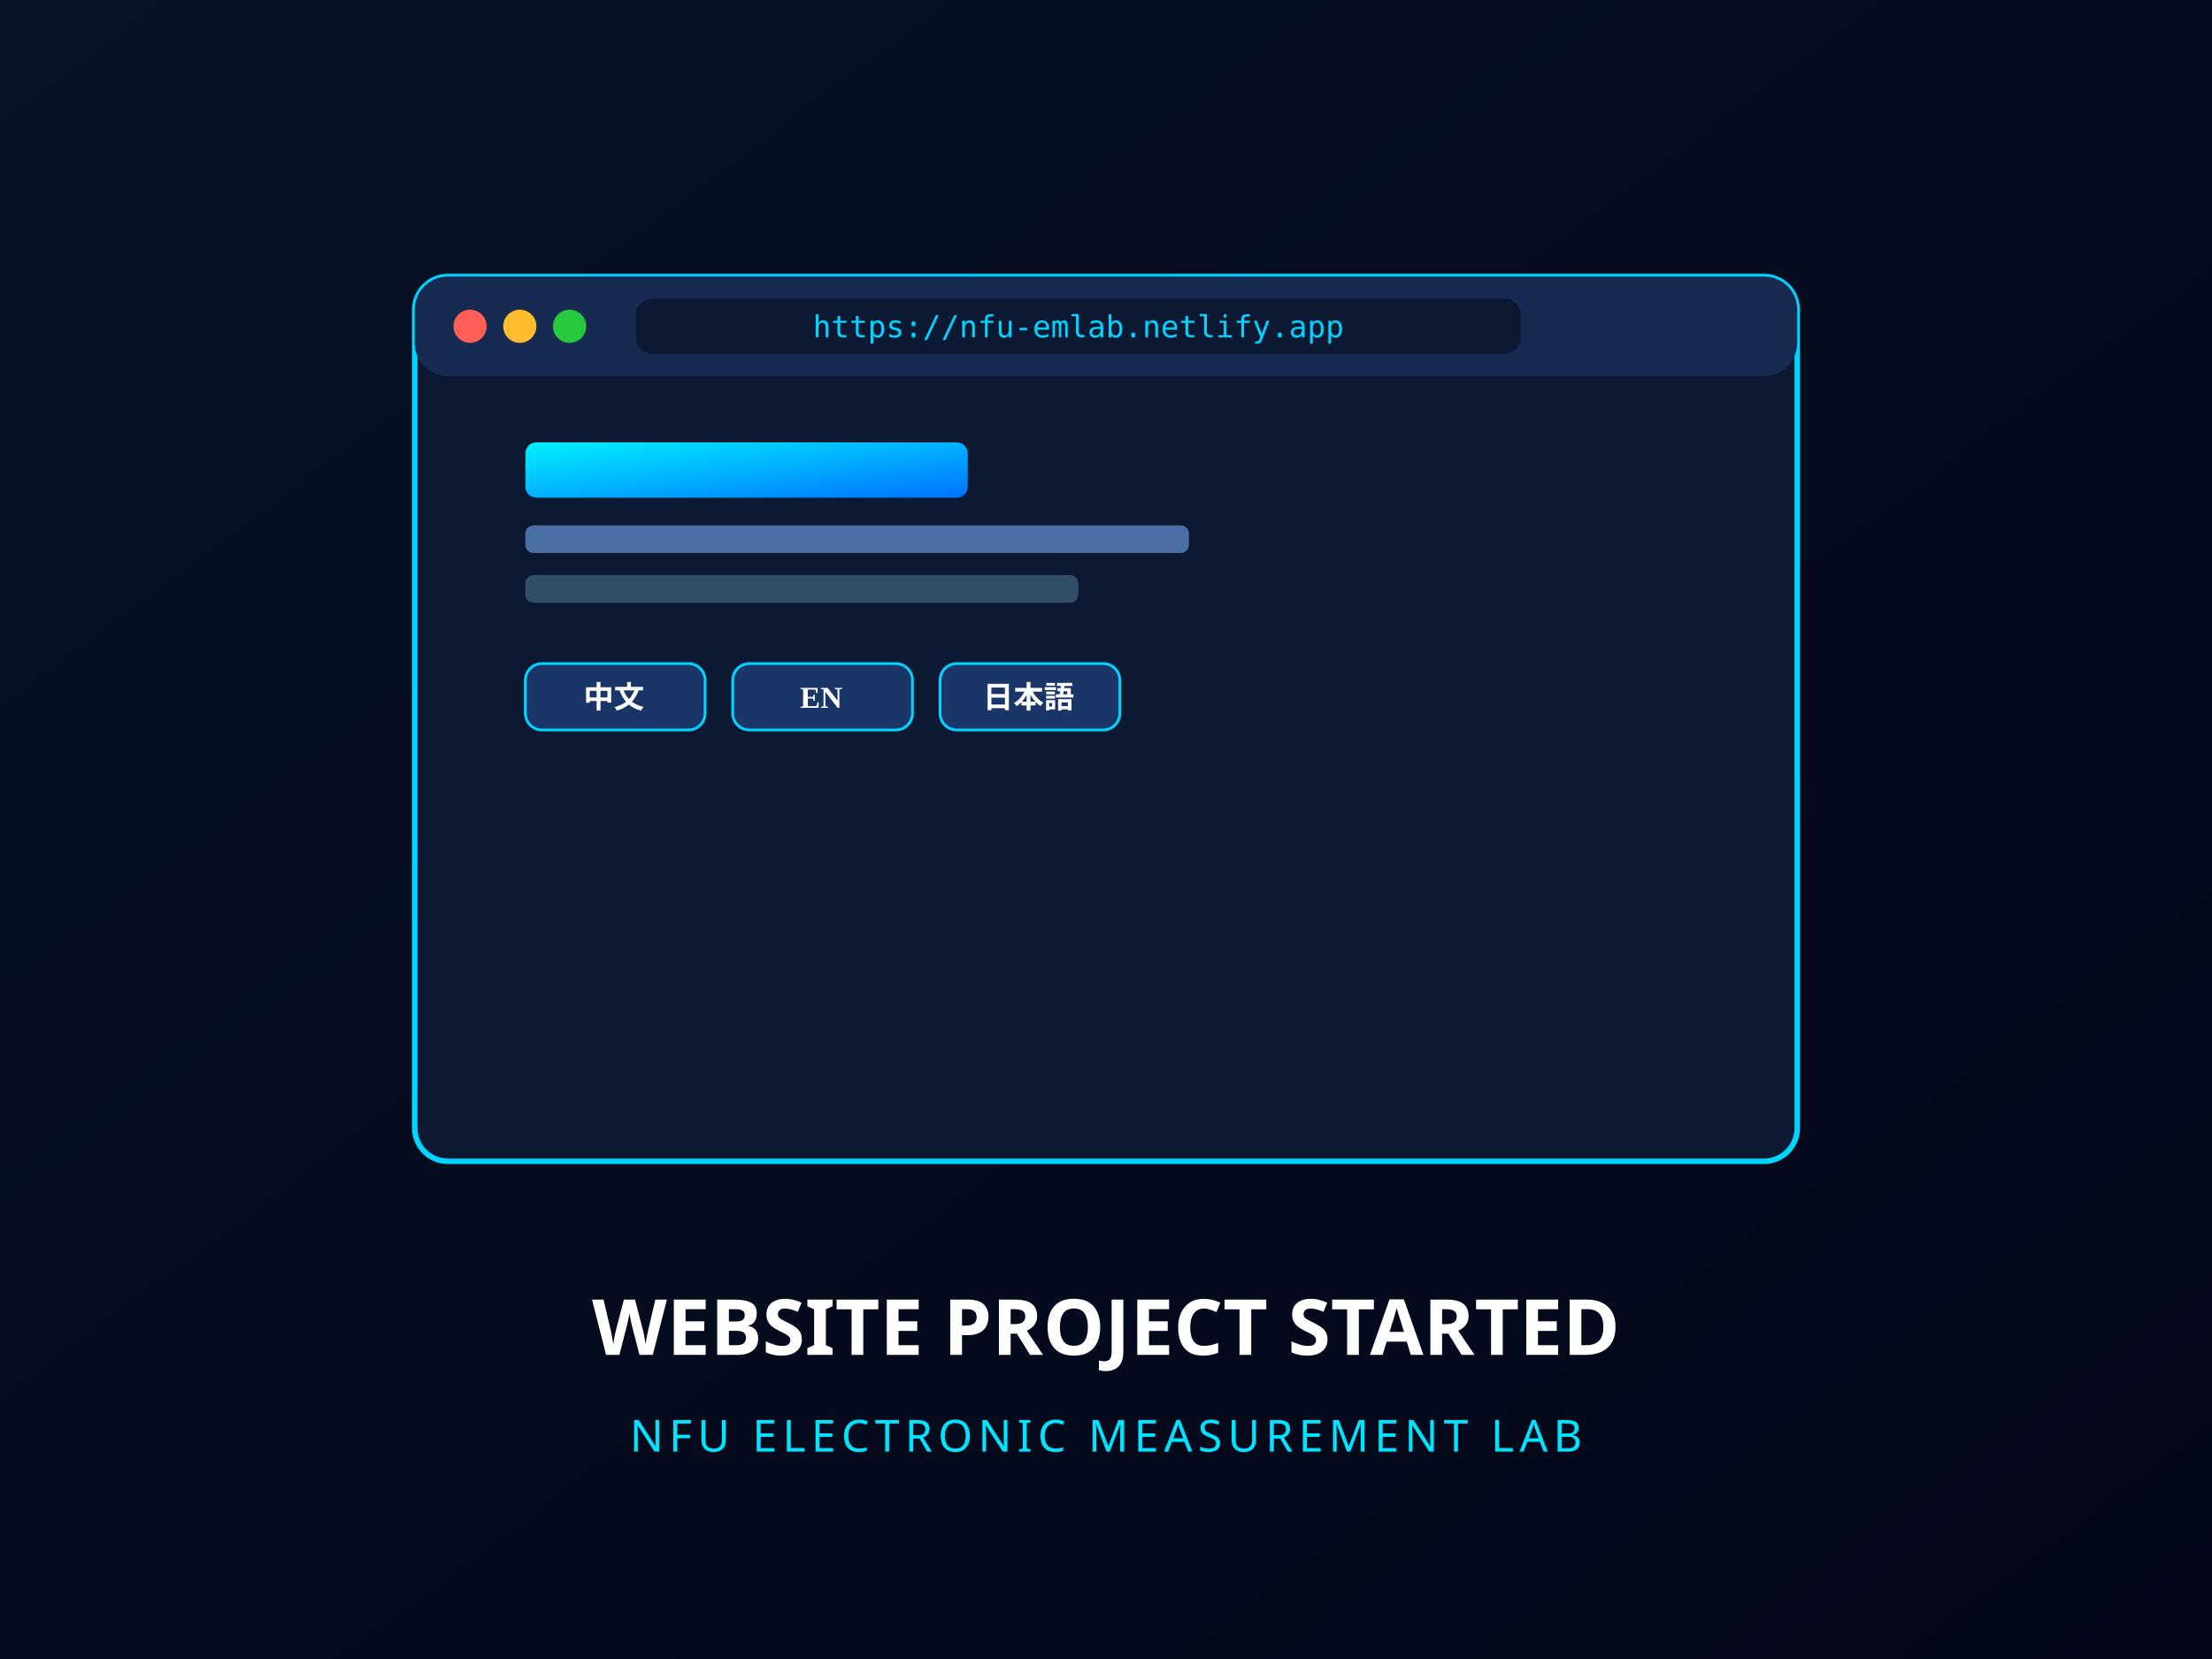
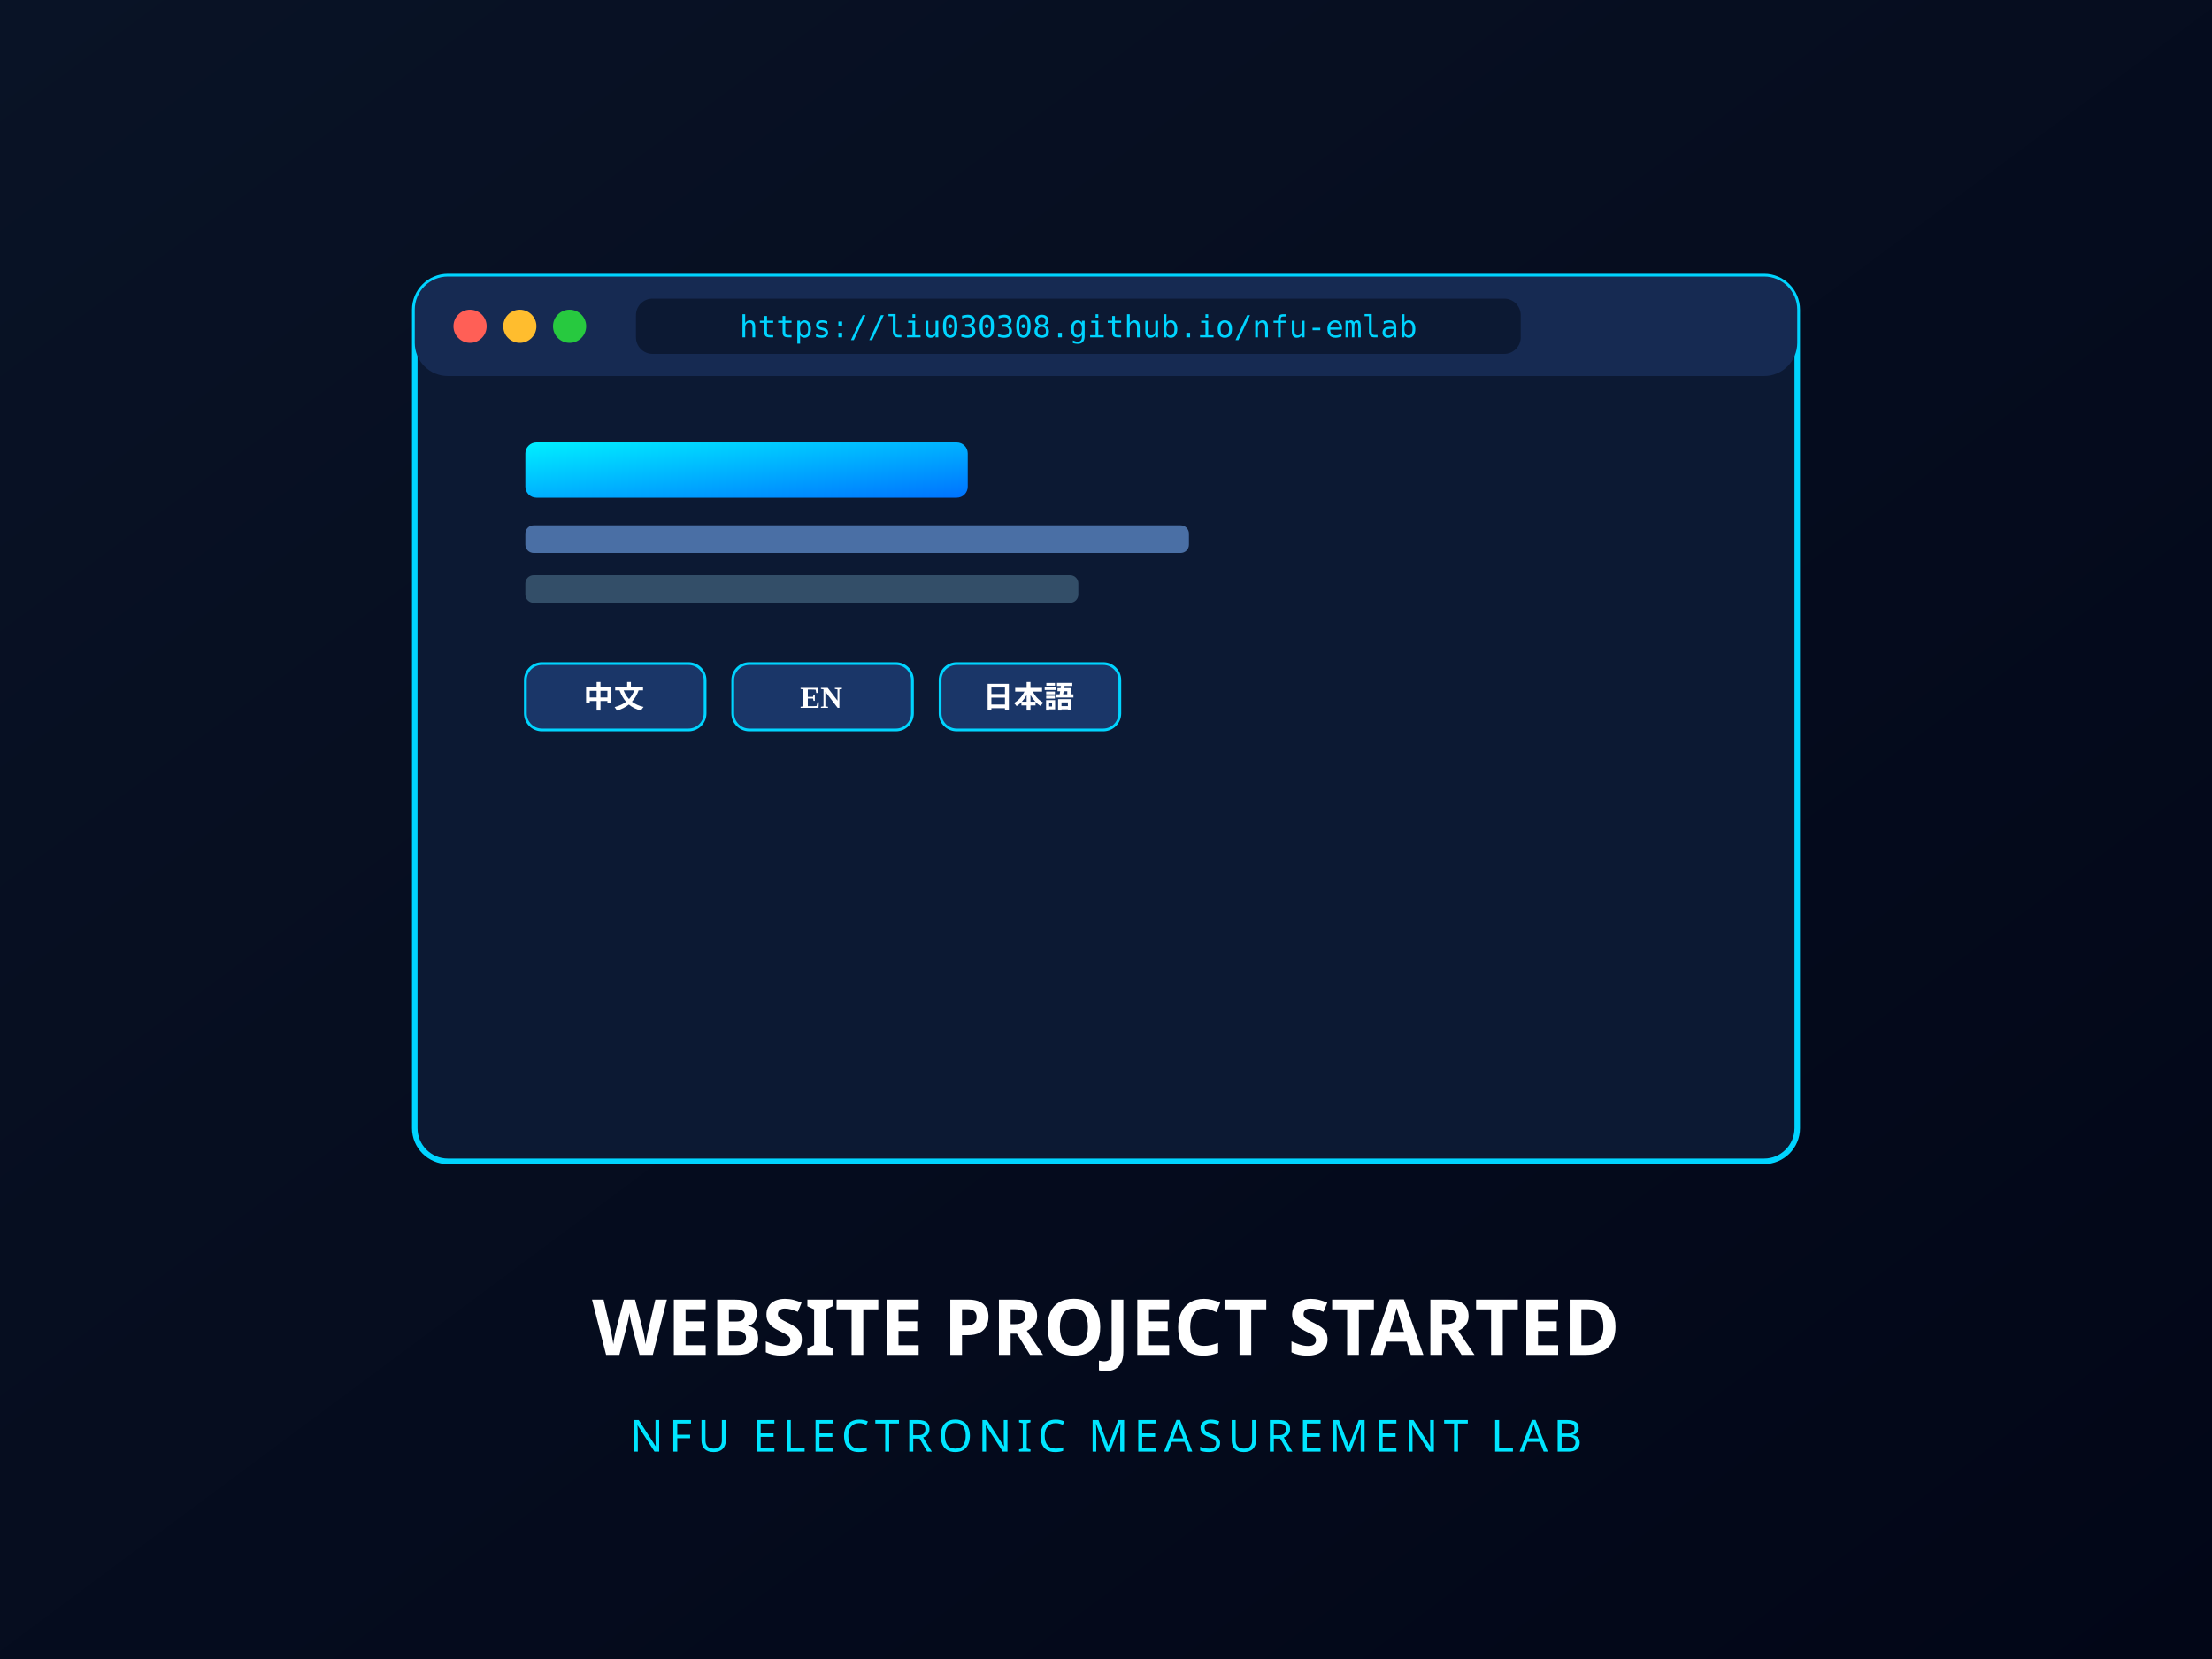
<svg xmlns="http://www.w3.org/2000/svg" viewBox="0 0 800 600" width="100%" height="100%">
  <defs>
    <linearGradient id="nBg" x1="0%" y1="0%" x2="100%" y2="100%">
      <stop offset="0%" stop-color="#091326" />
      <stop offset="100%" stop-color="#020617" />
    </linearGradient>
    <linearGradient id="gCyan" x1="0%" y1="0%" x2="100%" y2="100%">
      <stop offset="0%" stop-color="#00f0ff" />
      <stop offset="100%" stop-color="#0072ff" />
    </linearGradient>
  </defs>
  <rect width="800" height="600" fill="url(#nBg)" />
  <circle cx="400" cy="260" r="160" fill="#00d4ff" opacity="0.1" />
  <g transform="translate(150, 100)">
    <rect width="500" height="320" rx="12" fill="#0c1933" stroke="#00d4ff" stroke-width="2" />
    <rect width="500" height="36" rx="12" fill="#162a52" />
    <circle cx="20" cy="18" r="6" fill="#ff5f56" />
    <circle cx="38" cy="18" r="6" fill="#ffbd2e" />
    <circle cx="56" cy="18" r="6" fill="#27c93f" />
    <rect x="80" y="8" width="320" height="20" rx="6" fill="#0c1933" />
-     <text x="240" y="22" fill="#00d4ff" font-family="monospace" font-size="11" text-anchor="middle">https://nfu-emlab.netlify.app</text>
+     <text x="240" y="22" fill="#00d4ff" font-family="monospace" font-size="11" text-anchor="middle">https://liu030308.github.io/nfu-emlab</text>
    <rect x="40" y="60" width="160" height="20" rx="4" fill="url(#gCyan)" />
    <rect x="40" y="90" width="240" height="10" rx="3" fill="#4a6fa5" />
    <rect x="40" y="108" width="200" height="10" rx="3" fill="#334e68" />
    <rect x="40" y="140" width="65" height="24" rx="6" fill="#1a3668" stroke="#00d4ff" stroke-width="1" />
    <text x="72" y="156" fill="#fff" font-size="11" text-anchor="middle" font-weight="bold">中文</text>
    <rect x="115" y="140" width="65" height="24" rx="6" fill="#1a3668" stroke="#00d4ff" stroke-width="1" />
    <text x="147" y="156" fill="#fff" font-size="11" text-anchor="middle" font-weight="bold">EN</text>
    <rect x="190" y="140" width="65" height="24" rx="6" fill="#1a3668" stroke="#00d4ff" stroke-width="1" />
    <text x="222" y="156" fill="#fff" font-size="11" text-anchor="middle" font-weight="bold">日本語</text>
  </g>
  <text x="400" y="490" fill="#ffffff" font-family="system-ui, sans-serif" font-size="28" font-weight="bold" text-anchor="middle">WEBSITE PROJECT STARTED</text>
  <text x="400" y="525" fill="#00e5ff" font-family="system-ui, sans-serif" font-size="16" text-anchor="middle" letter-spacing="2">NFU ELECTRONIC MEASUREMENT LAB</text>
</svg>
